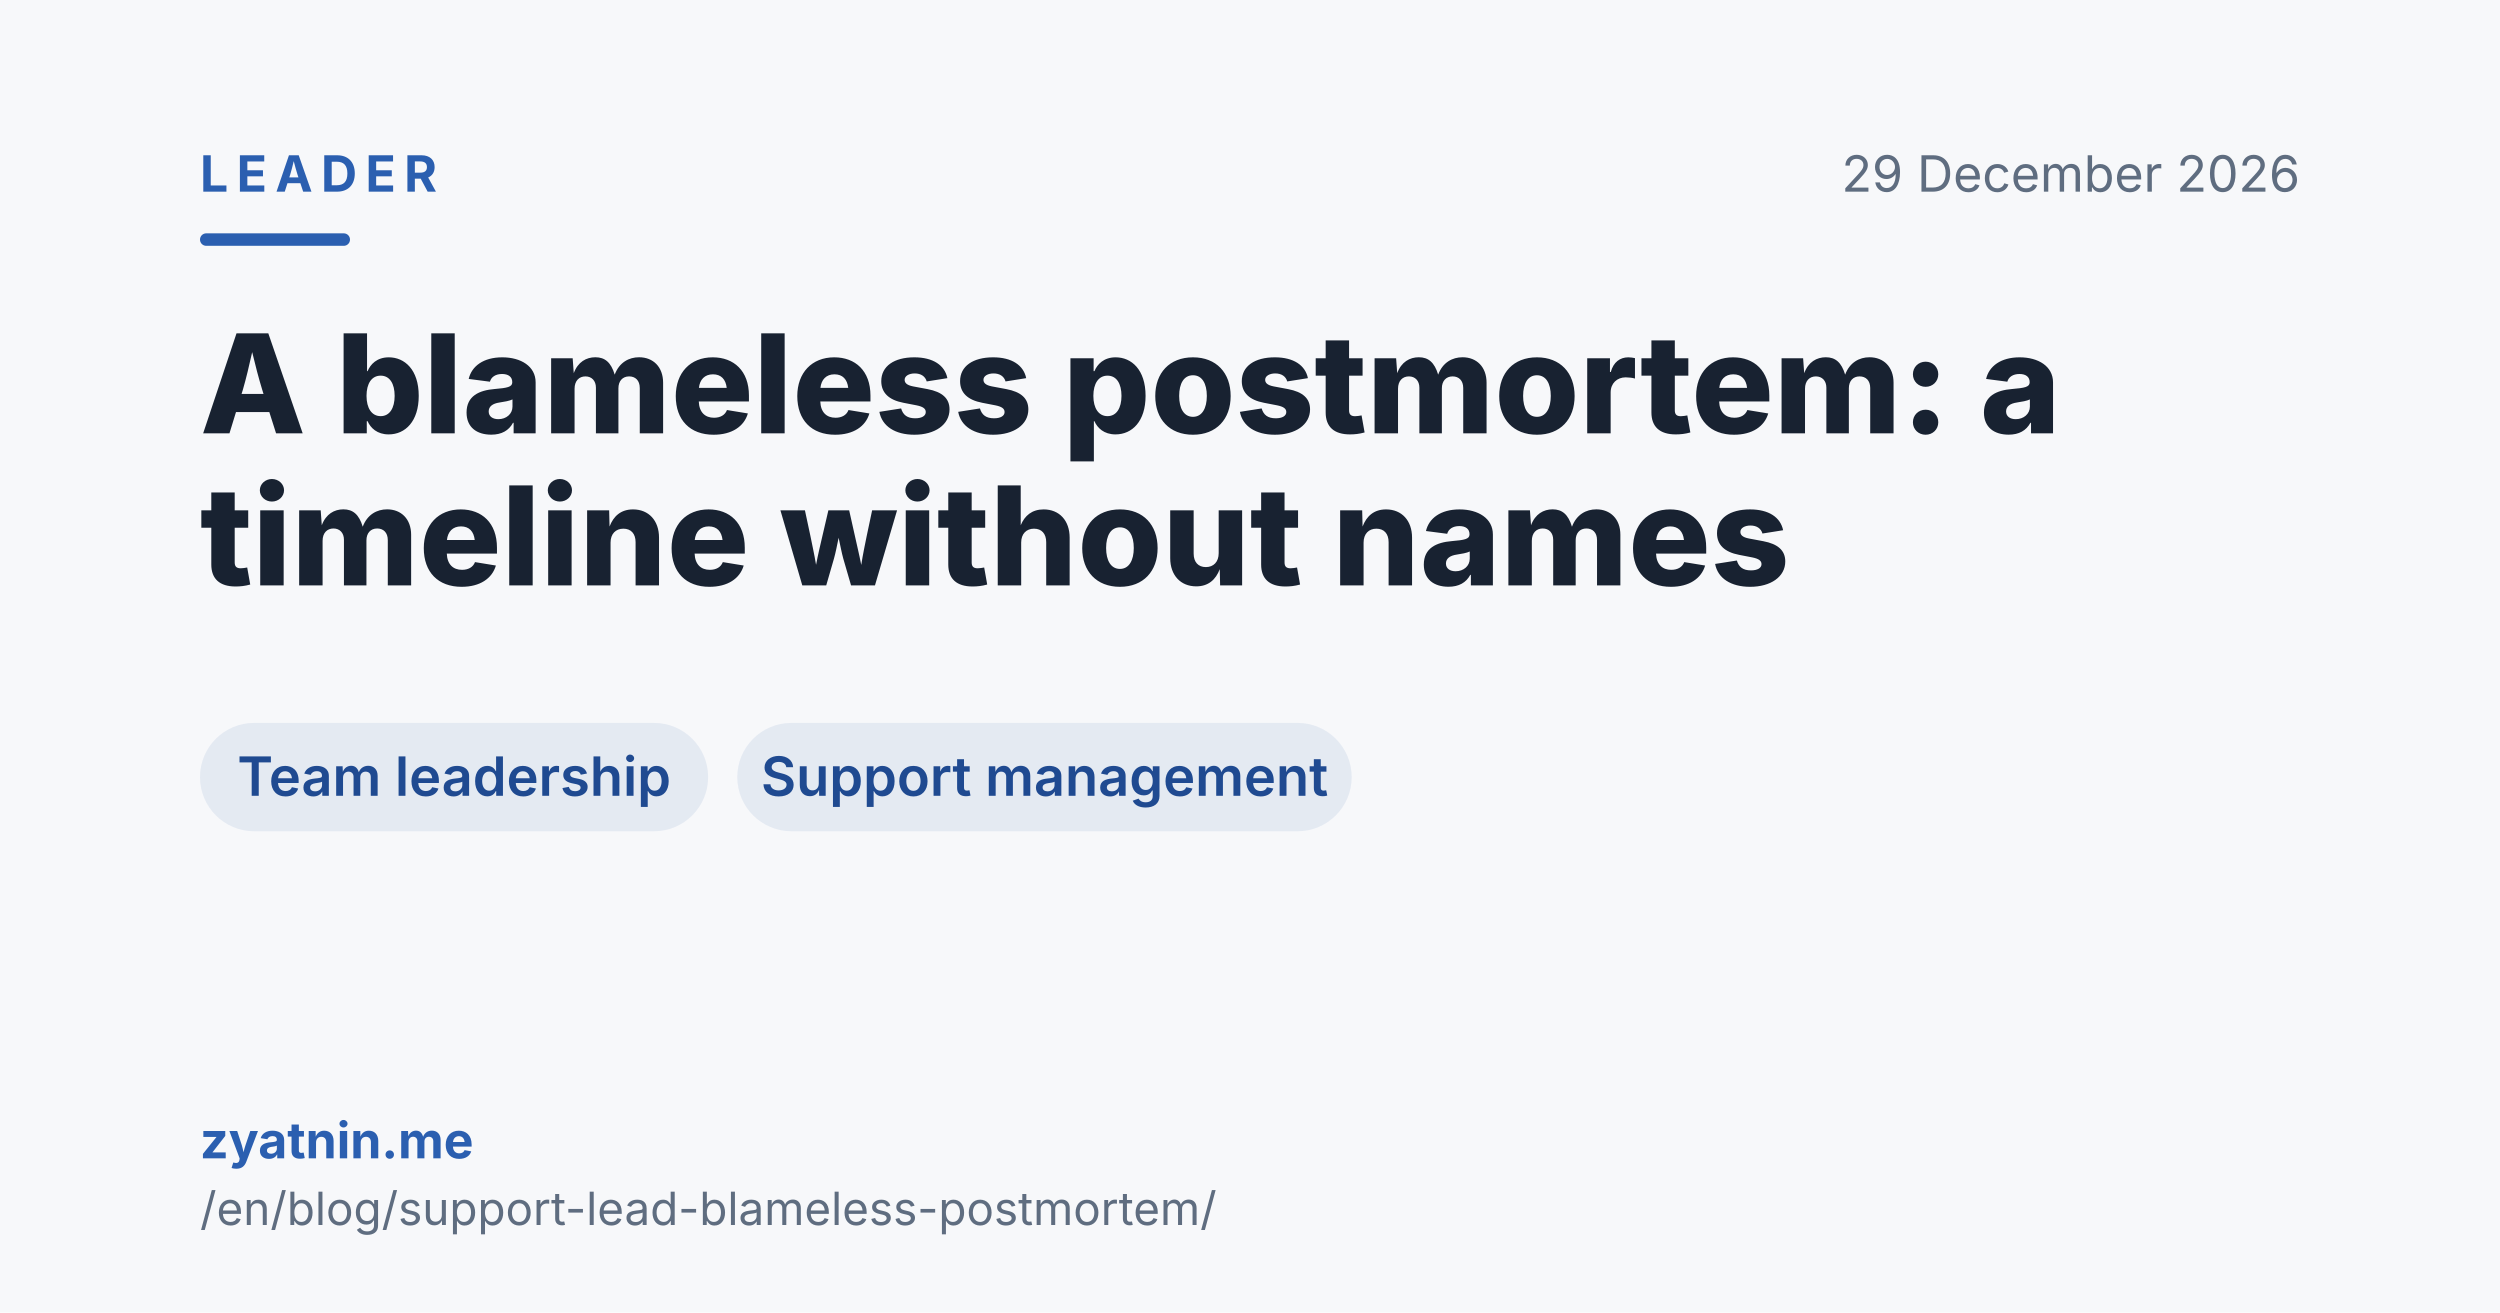
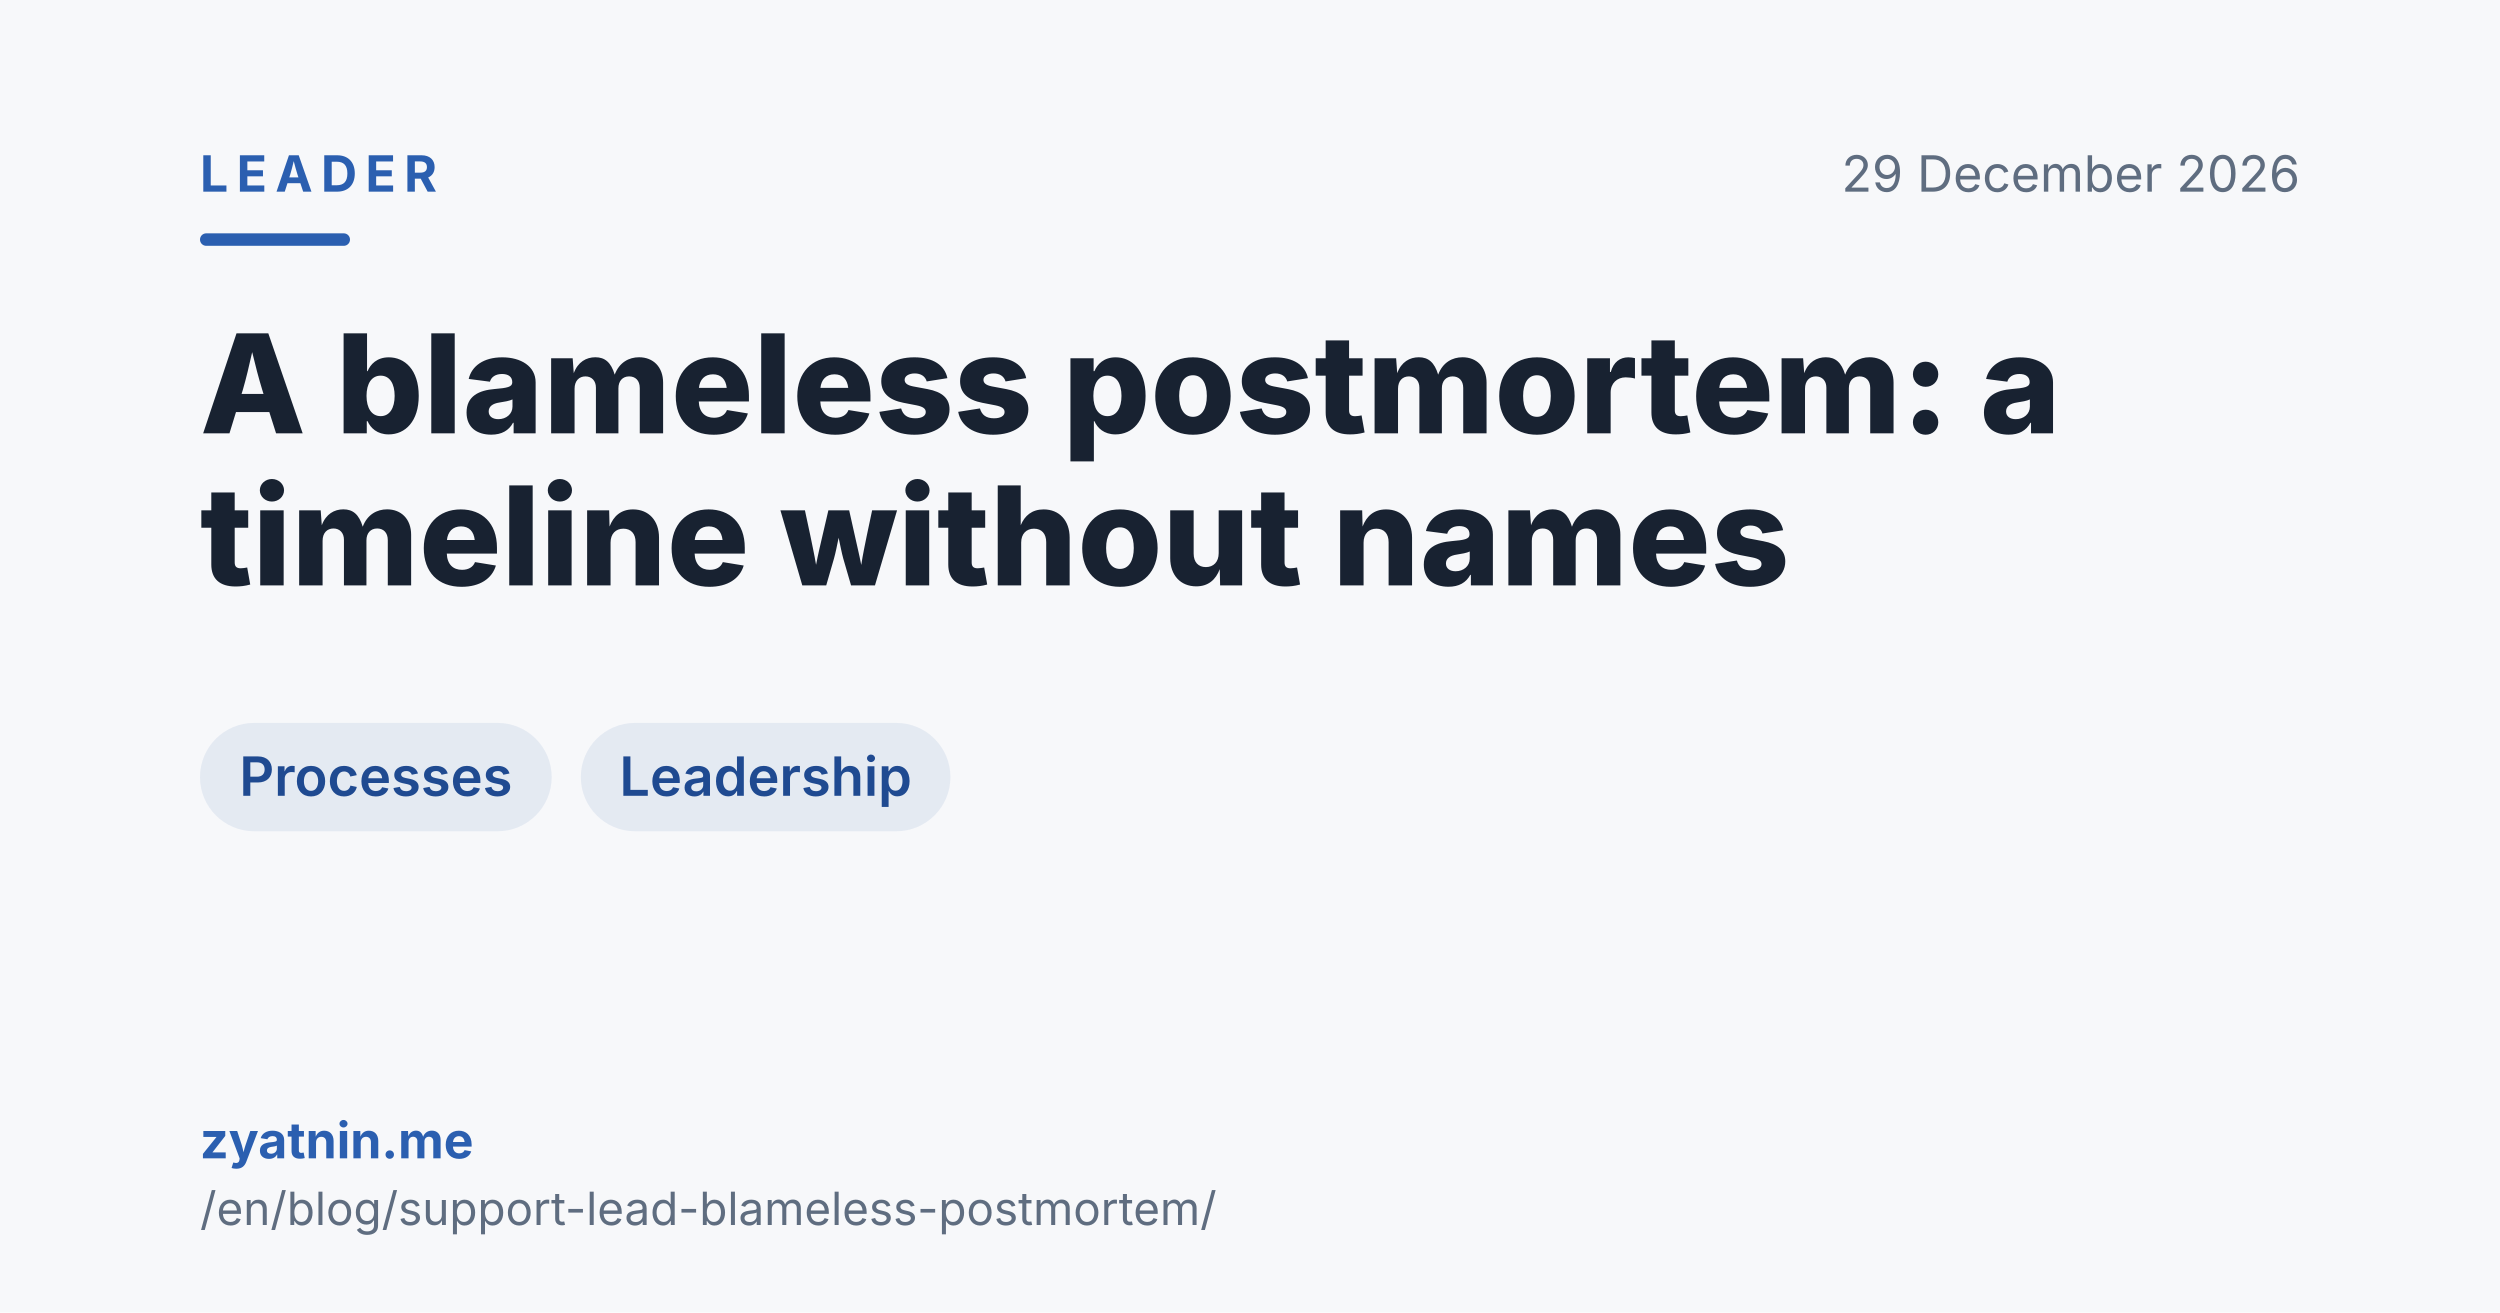
<svg xmlns="http://www.w3.org/2000/svg" width="1200" height="630" viewBox="0 0 1200 630">
  <rect width="1200" height="630" fill="#f7f8fa" />
  <text x="96" y="92" text-anchor="start" font-family="Inter" font-size="24" font-weight="700" letter-spacing="4" fill="#2b5fb0">LEADER</text>
  <text x="1104" y="92" text-anchor="end" font-family="Inter" font-size="24" font-weight="400" fill="#5f6d80">29 December 2026</text>
  <rect x="96" y="112" width="72" height="6" rx="3" fill="#2b5fb0" />
  <text x="96" y="208" text-anchor="start" font-family="Inter" font-size="66" font-weight="800" fill="#182231">A blameless postmortem: a</text>
  <text x="96" y="281" text-anchor="start" font-family="Inter" font-size="66" font-weight="800" fill="#182231">timeline without names</text>
-   <rect x="96.0" y="347" width="243.9" height="52" rx="26" fill="rgba(43, 95, 176, 0.09)" />
-   <text x="218.0" y="382" text-anchor="middle" font-family="Inter" font-size="26" font-weight="600" fill="#1f4a91">Team leadership</text>
-   <rect x="353.9" y="347" width="294.9" height="52" rx="26" fill="rgba(43, 95, 176, 0.09)" />
-   <text x="501.4" y="382" text-anchor="middle" font-family="Inter" font-size="26" font-weight="600" fill="#1f4a91">Support management</text>
+   <rect x="96.0" y="347" width="168.8" height="52" rx="26" fill="rgba(43, 95, 176, 0.09)" />
+   <text x="180.4" y="382" text-anchor="middle" font-family="Inter" font-size="26" font-weight="600" fill="#1f4a91">Processes</text>
+   <rect x="278.8" y="347" width="177.4" height="52" rx="26" fill="rgba(43, 95, 176, 0.09)" />
+   <text x="367.5" y="382" text-anchor="middle" font-family="Inter" font-size="26" font-weight="600" fill="#1f4a91">Leadership</text>
  <text x="96" y="556" text-anchor="start" font-family="Inter" font-size="24" font-weight="700" fill="#2b5fb0">zyatnin.me</text>
  <text x="96" y="588" text-anchor="start" font-family="Inter" font-size="22" font-weight="400" fill="#5f6d80">/en/blog/support-lead-blameless-postmortem/</text>
</svg>
